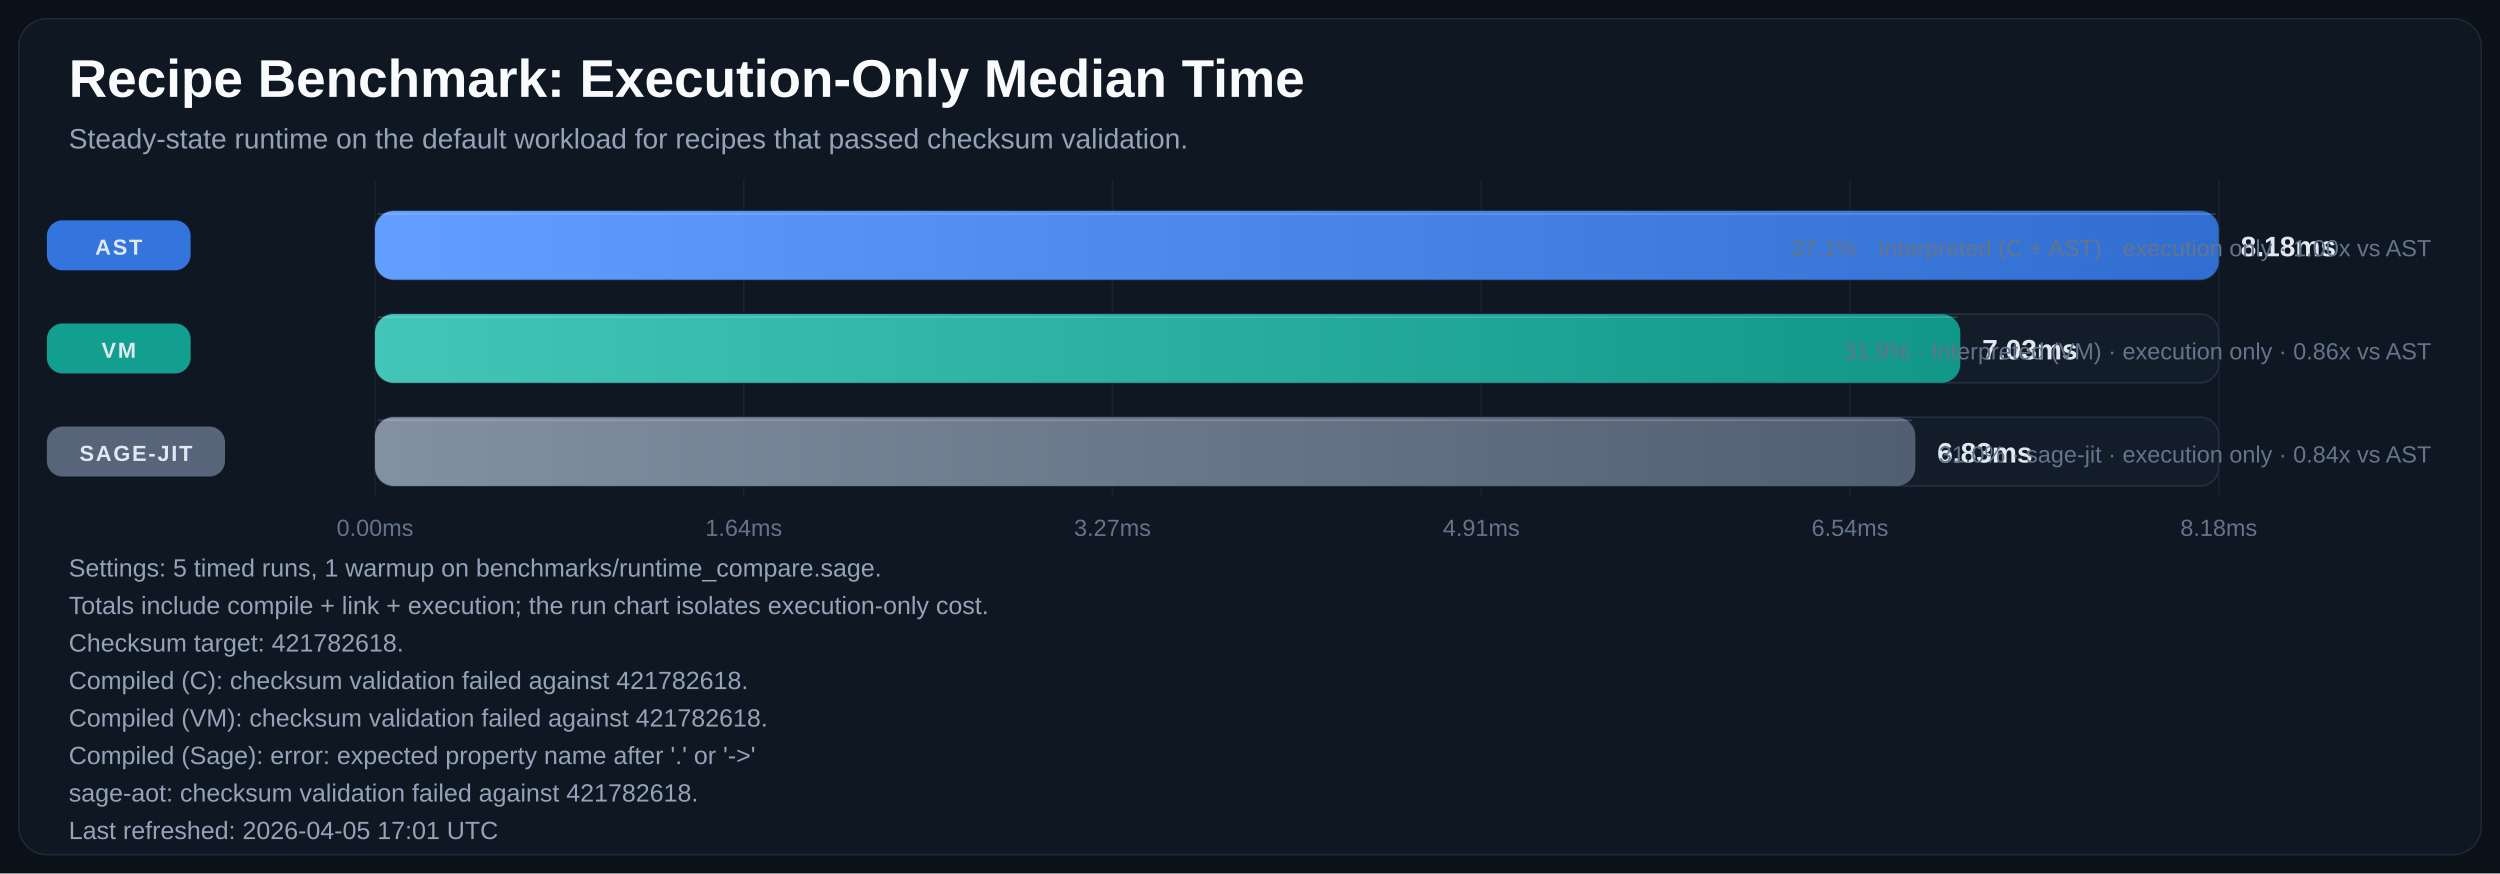
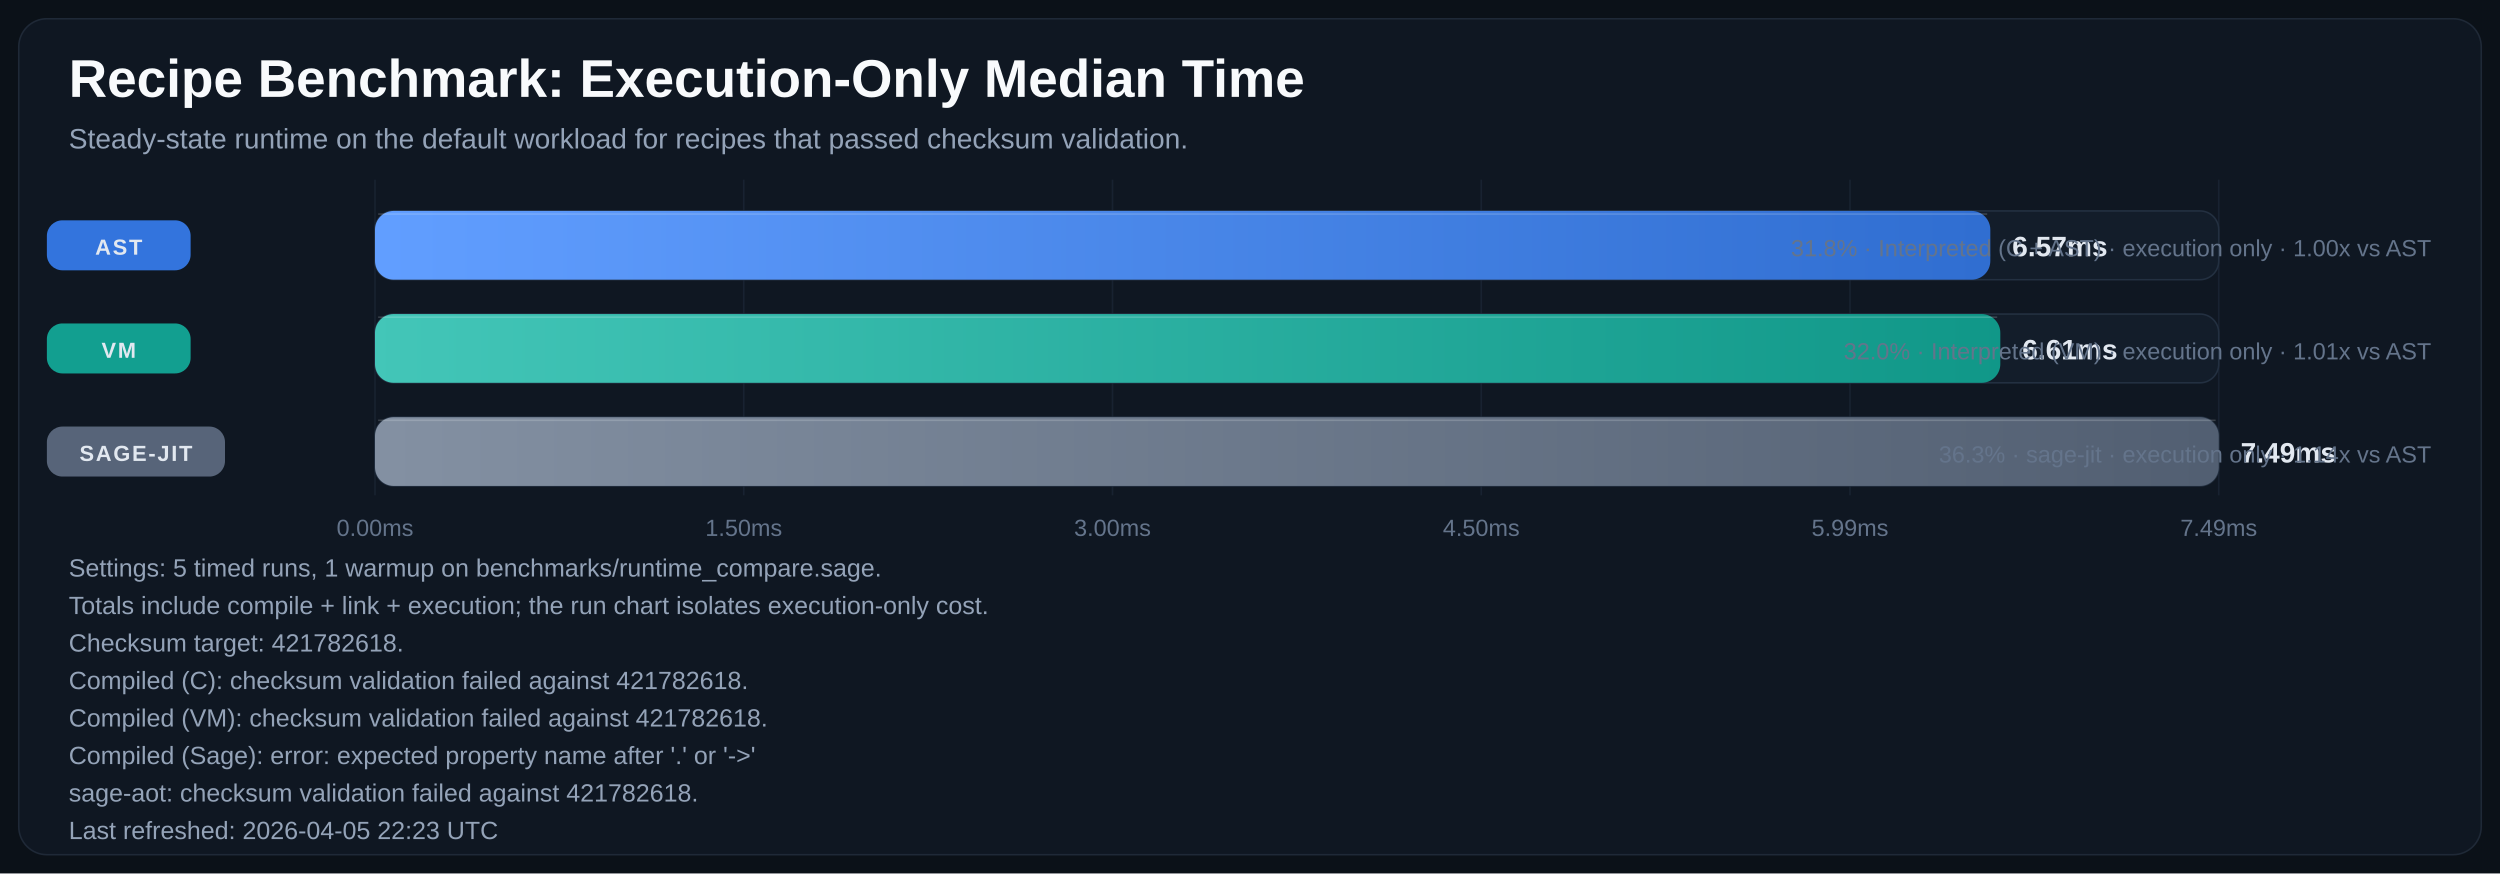
<svg xmlns="http://www.w3.org/2000/svg" width="1600" height="559" viewBox="0 0 1600 559" role="img" aria-labelledby="title desc">
  <defs>
    <linearGradient id="bar-gradient-0" x1="0%" y1="0%" x2="100%" y2="0%">
      <stop offset="0%" stop-color="#619EFF" />
      <stop offset="100%" stop-color="#306ED1" />
    </linearGradient>
    <linearGradient id="bar-gradient-1" x1="0%" y1="0%" x2="100%" y2="0%">
      <stop offset="0%" stop-color="#43C6B8" />
      <stop offset="100%" stop-color="#109788" />
    </linearGradient>
    <linearGradient id="bar-gradient-2" x1="0%" y1="0%" x2="100%" y2="0%">
      <stop offset="0%" stop-color="#8390A2" />
      <stop offset="100%" stop-color="#525F72" />
    </linearGradient>
  </defs>
  <rect width="100%" height="100%" fill="#0B1118" />
  <rect x="12" y="12" width="1576" height="535" rx="18" fill="#0F1722" stroke="#1F2937" />
  <text x="44" y="62" fill="#F8FAFC" font-size="34" font-family="Segoe UI, Arial, sans-serif" font-weight="700">Recipe Benchmark: Execution-Only Median Time</text>
  <text x="44" y="95" fill="#94A3B8" font-size="18" font-family="Segoe UI, Arial, sans-serif">Steady-state runtime on the default workload for recipes that passed checksum validation.</text>
  <line x1="240.0" y1="115" x2="240.0" y2="317" stroke="#182231" stroke-width="1" />
  <text x="240.0" y="343" text-anchor="middle" fill="#64748B" font-size="15" font-family="Segoe UI, Arial, sans-serif">0.00ms</text>
  <line x1="476.0" y1="115" x2="476.0" y2="317" stroke="#182231" stroke-width="1" />
-   <text x="476.0" y="343" text-anchor="middle" fill="#64748B" font-size="15" font-family="Segoe UI, Arial, sans-serif">1.64ms</text>
+   <text x="476.0" y="343" text-anchor="middle" fill="#64748B" font-size="15" font-family="Segoe UI, Arial, sans-serif">1.50ms</text>
  <line x1="712.0" y1="115" x2="712.0" y2="317" stroke="#182231" stroke-width="1" />
-   <text x="712.0" y="343" text-anchor="middle" fill="#64748B" font-size="15" font-family="Segoe UI, Arial, sans-serif">3.27ms</text>
+   <text x="712.0" y="343" text-anchor="middle" fill="#64748B" font-size="15" font-family="Segoe UI, Arial, sans-serif">3.00ms</text>
  <line x1="948.0" y1="115" x2="948.0" y2="317" stroke="#182231" stroke-width="1" />
-   <text x="948.0" y="343" text-anchor="middle" fill="#64748B" font-size="15" font-family="Segoe UI, Arial, sans-serif">4.91ms</text>
+   <text x="948.0" y="343" text-anchor="middle" fill="#64748B" font-size="15" font-family="Segoe UI, Arial, sans-serif">4.50ms</text>
  <line x1="1184.0" y1="115" x2="1184.0" y2="317" stroke="#182231" stroke-width="1" />
-   <text x="1184.0" y="343" text-anchor="middle" fill="#64748B" font-size="15" font-family="Segoe UI, Arial, sans-serif">6.54ms</text>
+   <text x="1184.0" y="343" text-anchor="middle" fill="#64748B" font-size="15" font-family="Segoe UI, Arial, sans-serif">5.99ms</text>
  <line x1="1420.0" y1="115" x2="1420.0" y2="317" stroke="#182231" stroke-width="1" />
-   <text x="1420.0" y="343" text-anchor="middle" fill="#64748B" font-size="15" font-family="Segoe UI, Arial, sans-serif">8.18ms</text>
+   <text x="1420.0" y="343" text-anchor="middle" fill="#64748B" font-size="15" font-family="Segoe UI, Arial, sans-serif">7.49ms</text>
  <rect x="30" y="141.0" width="92" height="32" rx="10" fill="#3479E6" opacity="0.95" />
  <text x="76.0" y="163.0" text-anchor="middle" fill="#E2E8F0" font-size="14" font-family="Segoe UI, Arial, sans-serif" font-weight="700" letter-spacing="1.1">AST</text>
  <rect x="240" y="135" width="1180" height="44" rx="12" fill="#131D2A" stroke="#233041" />
-   <rect x="240" y="135" width="1180.0" height="44" rx="12" fill="url(#bar-gradient-0)" />
-   <line x1="242.0" y1="137.0" x2="1418.0" y2="137.0" stroke="#F8FAFC" stroke-opacity="0.18" />
-   <text x="1434.0" y="164.0" fill="#E2E8F0" font-size="18" font-family="Segoe UI, Arial, sans-serif" font-weight="700">8.18ms</text>
-   <text x="1556" y="164.0" text-anchor="end" fill="#64748B" font-size="15" font-family="Segoe UI, Arial, sans-serif">37.1% · Interpreted (C + AST) · execution only · 1.00x vs AST</text>
+   <rect x="240" y="135" width="1033.8" height="44" rx="12" fill="url(#bar-gradient-0)" />
+   <line x1="242.0" y1="137.0" x2="1271.8" y2="137.0" stroke="#F8FAFC" stroke-opacity="0.18" />
+   <text x="1287.8" y="164.0" fill="#E2E8F0" font-size="18" font-family="Segoe UI, Arial, sans-serif" font-weight="700">6.57ms</text>
+   <text x="1556" y="164.0" text-anchor="end" fill="#64748B" font-size="15" font-family="Segoe UI, Arial, sans-serif">31.8% · Interpreted (C + AST) · execution only · 1.00x vs AST</text>
  <rect x="30" y="207.0" width="92" height="32" rx="10" fill="#12A695" opacity="0.95" />
  <text x="76.0" y="229.0" text-anchor="middle" fill="#E2E8F0" font-size="14" font-family="Segoe UI, Arial, sans-serif" font-weight="700" letter-spacing="1.1">VM</text>
  <rect x="240" y="201" width="1180" height="44" rx="12" fill="#131D2A" stroke="#233041" />
-   <rect x="240" y="201" width="1014.6" height="44" rx="12" fill="url(#bar-gradient-1)" />
-   <line x1="242.0" y1="203.0" x2="1252.6" y2="203.0" stroke="#F8FAFC" stroke-opacity="0.18" />
-   <text x="1268.6" y="230.0" fill="#E2E8F0" font-size="18" font-family="Segoe UI, Arial, sans-serif" font-weight="700">7.03ms</text>
-   <text x="1556" y="230.0" text-anchor="end" fill="#64748B" font-size="15" font-family="Segoe UI, Arial, sans-serif">31.9% · Interpreted (VM) · execution only · 0.86x vs AST</text>
+   <rect x="240" y="201" width="1040.2" height="44" rx="12" fill="url(#bar-gradient-1)" />
+   <line x1="242.0" y1="203.0" x2="1278.2" y2="203.0" stroke="#F8FAFC" stroke-opacity="0.18" />
+   <text x="1294.2" y="230.0" fill="#E2E8F0" font-size="18" font-family="Segoe UI, Arial, sans-serif" font-weight="700">6.61ms</text>
+   <text x="1556" y="230.0" text-anchor="end" fill="#64748B" font-size="15" font-family="Segoe UI, Arial, sans-serif">32.0% · Interpreted (VM) · execution only · 1.01x vs AST</text>
  <rect x="30" y="273.0" width="114" height="32" rx="10" fill="#5A687D" opacity="0.95" />
  <text x="87.0" y="295.0" text-anchor="middle" fill="#E2E8F0" font-size="14" font-family="Segoe UI, Arial, sans-serif" font-weight="700" letter-spacing="1.1">SAGE-JIT</text>
  <rect x="240" y="267" width="1180" height="44" rx="12" fill="#131D2A" stroke="#233041" />
-   <rect x="240" y="267" width="985.8" height="44" rx="12" fill="url(#bar-gradient-2)" />
-   <line x1="242.0" y1="269.0" x2="1223.8" y2="269.0" stroke="#F8FAFC" stroke-opacity="0.18" />
-   <text x="1239.8" y="296.0" fill="#E2E8F0" font-size="18" font-family="Segoe UI, Arial, sans-serif" font-weight="700">6.83ms</text>
-   <text x="1556" y="296.0" text-anchor="end" fill="#64748B" font-size="15" font-family="Segoe UI, Arial, sans-serif">31.0% · sage-jit · execution only · 0.84x vs AST</text>
+   <rect x="240" y="267" width="1180.0" height="44" rx="12" fill="url(#bar-gradient-2)" />
+   <line x1="242.0" y1="269.0" x2="1418.0" y2="269.0" stroke="#F8FAFC" stroke-opacity="0.18" />
+   <text x="1434.0" y="296.0" fill="#E2E8F0" font-size="18" font-family="Segoe UI, Arial, sans-serif" font-weight="700">7.49ms</text>
+   <text x="1556" y="296.0" text-anchor="end" fill="#64748B" font-size="15" font-family="Segoe UI, Arial, sans-serif">36.3% · sage-jit · execution only · 1.14x vs AST</text>
  <text x="44" y="369" fill="#94A3B8" font-size="16" font-family="Segoe UI, Arial, sans-serif">Settings: 5 timed runs, 1 warmup on benchmarks/runtime_compare.sage.</text>
  <text x="44" y="393" fill="#94A3B8" font-size="16" font-family="Segoe UI, Arial, sans-serif">Totals include compile + link + execution; the run chart isolates execution-only cost.</text>
  <text x="44" y="417" fill="#94A3B8" font-size="16" font-family="Segoe UI, Arial, sans-serif">Checksum target: 421782618.</text>
  <text x="44" y="441" fill="#94A3B8" font-size="16" font-family="Segoe UI, Arial, sans-serif">Compiled (C): checksum validation failed against 421782618.</text>
  <text x="44" y="465" fill="#94A3B8" font-size="16" font-family="Segoe UI, Arial, sans-serif">Compiled (VM): checksum validation failed against 421782618.</text>
  <text x="44" y="489" fill="#94A3B8" font-size="16" font-family="Segoe UI, Arial, sans-serif">Compiled (Sage): error: expected property name after '.' or '-&gt;'</text>
  <text x="44" y="513" fill="#94A3B8" font-size="16" font-family="Segoe UI, Arial, sans-serif">sage-aot: checksum validation failed against 421782618.</text>
-   <text x="44" y="537" fill="#94A3B8" font-size="16" font-family="Segoe UI, Arial, sans-serif">Last refreshed: 2026-04-05 17:01 UTC</text>
+   <text x="44" y="537" fill="#94A3B8" font-size="16" font-family="Segoe UI, Arial, sans-serif">Last refreshed: 2026-04-05 22:23 UTC</text>
</svg>
